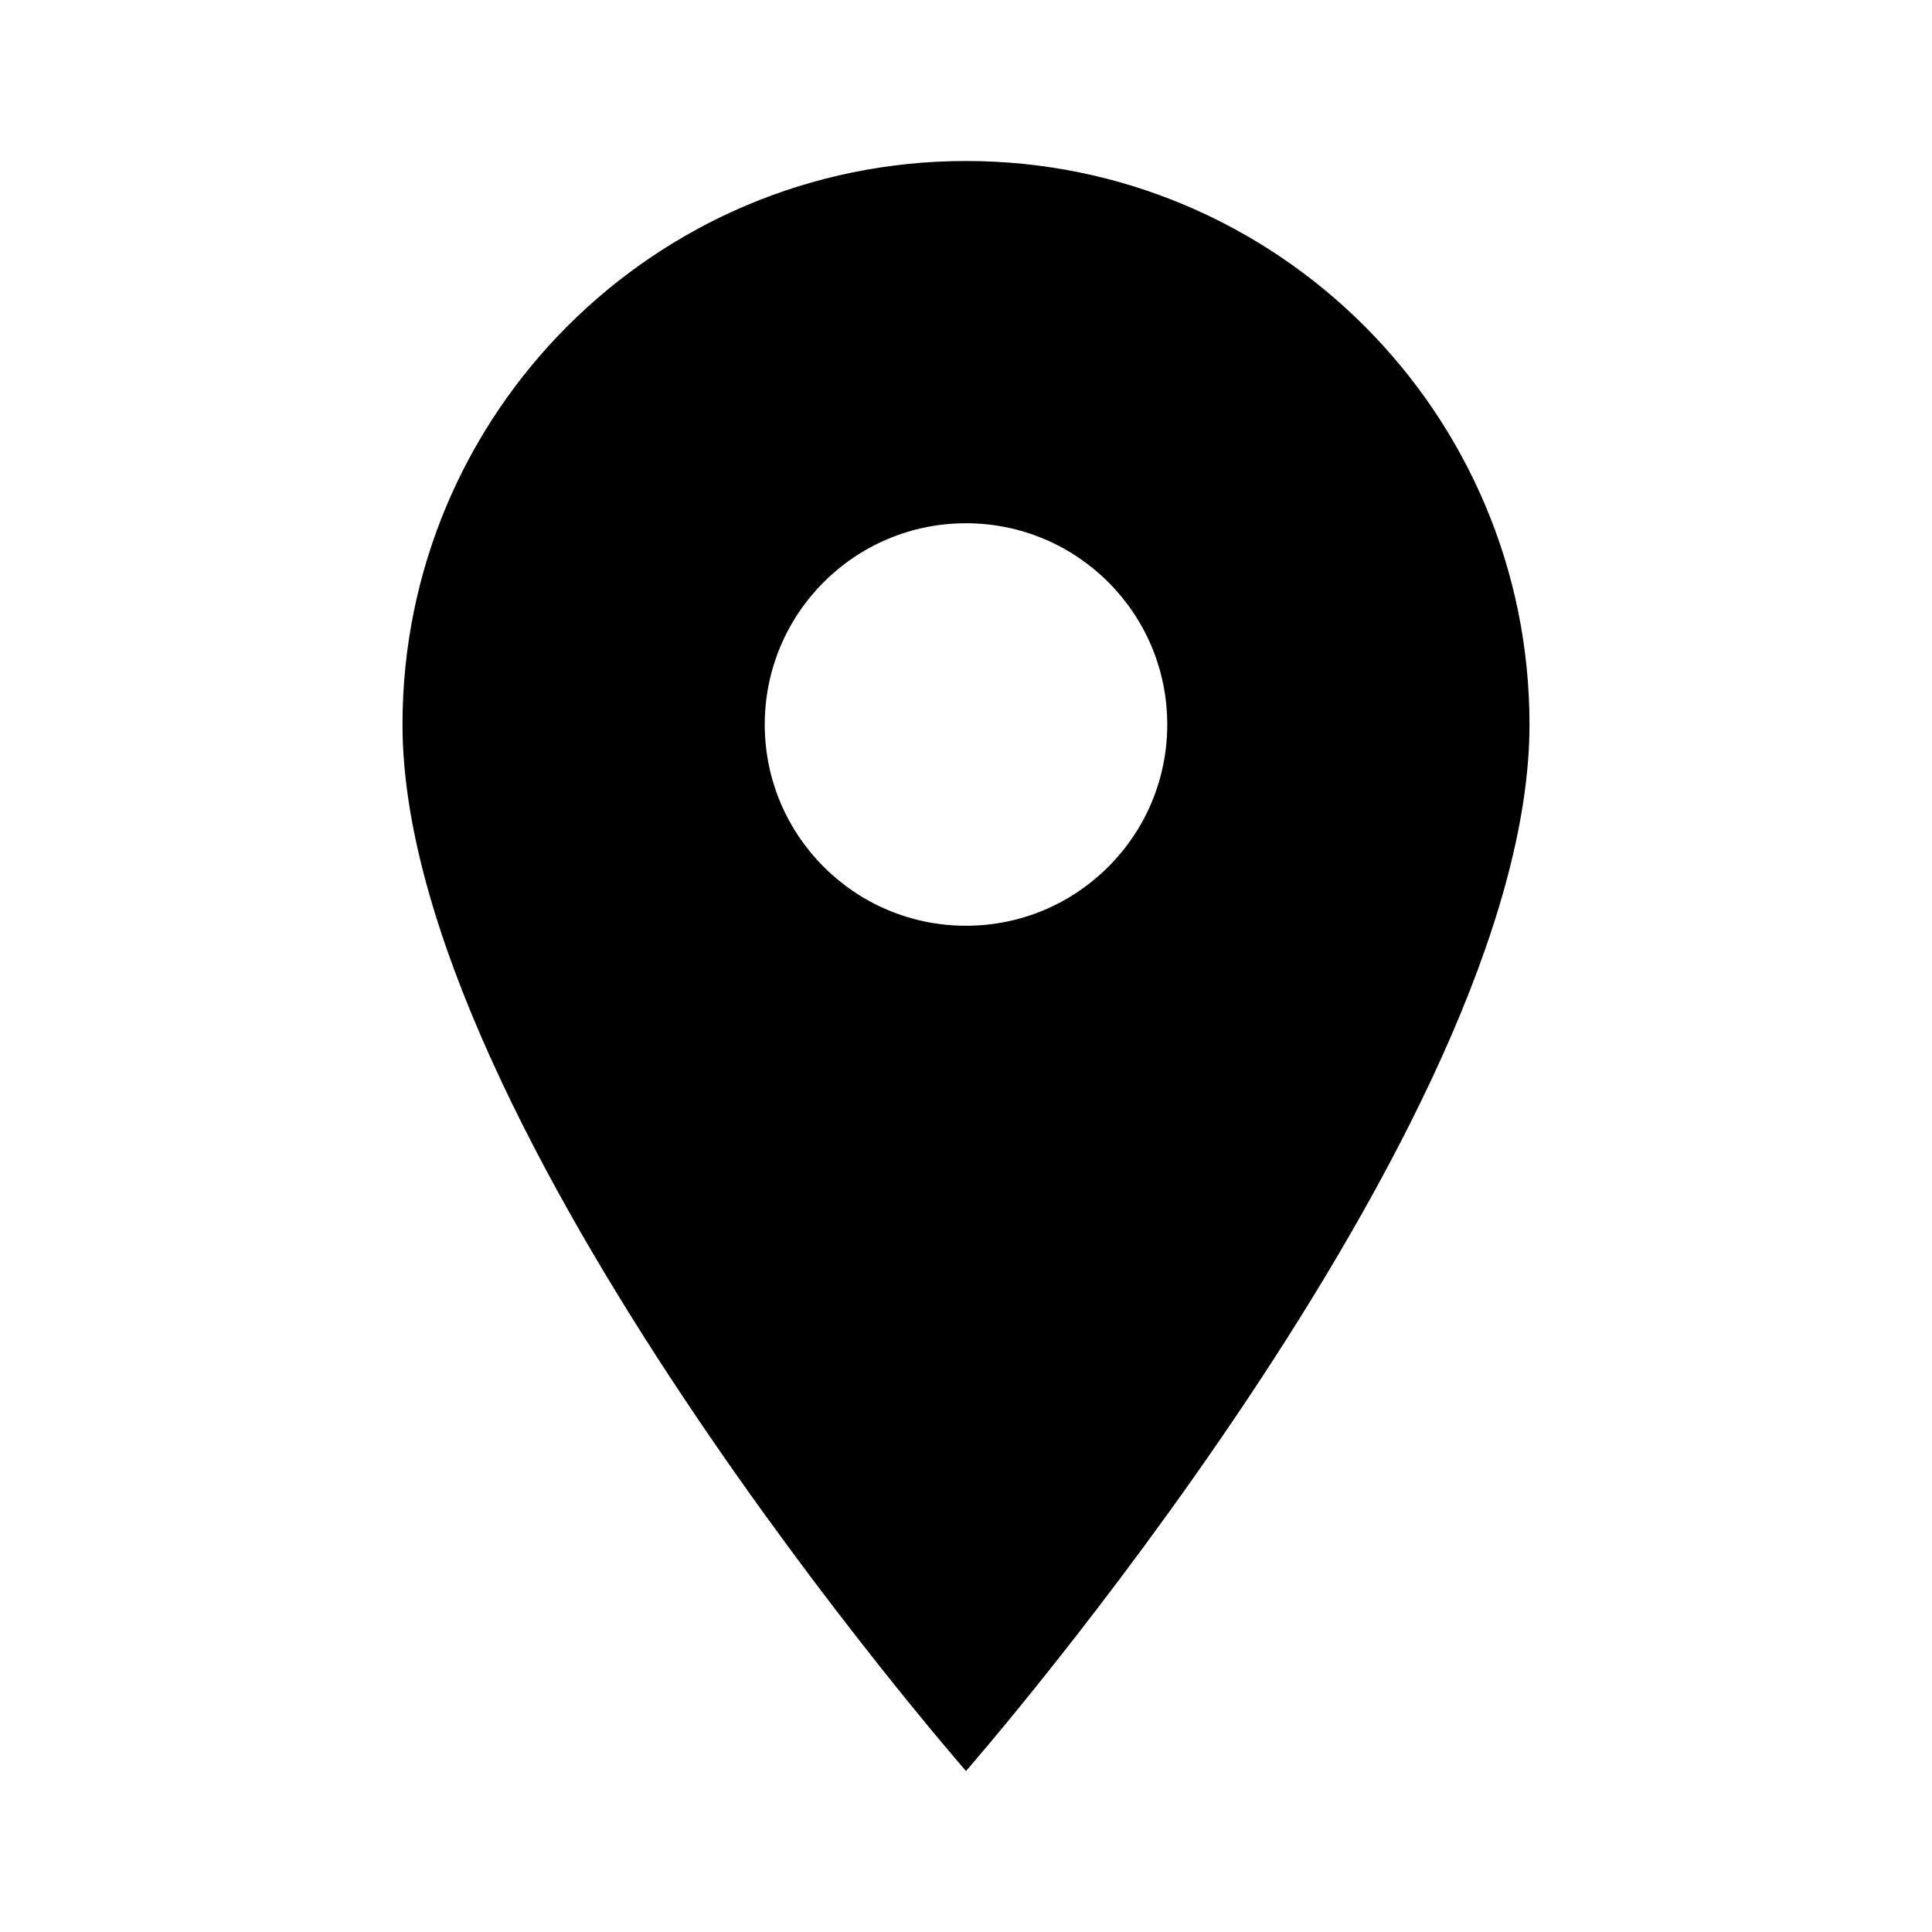
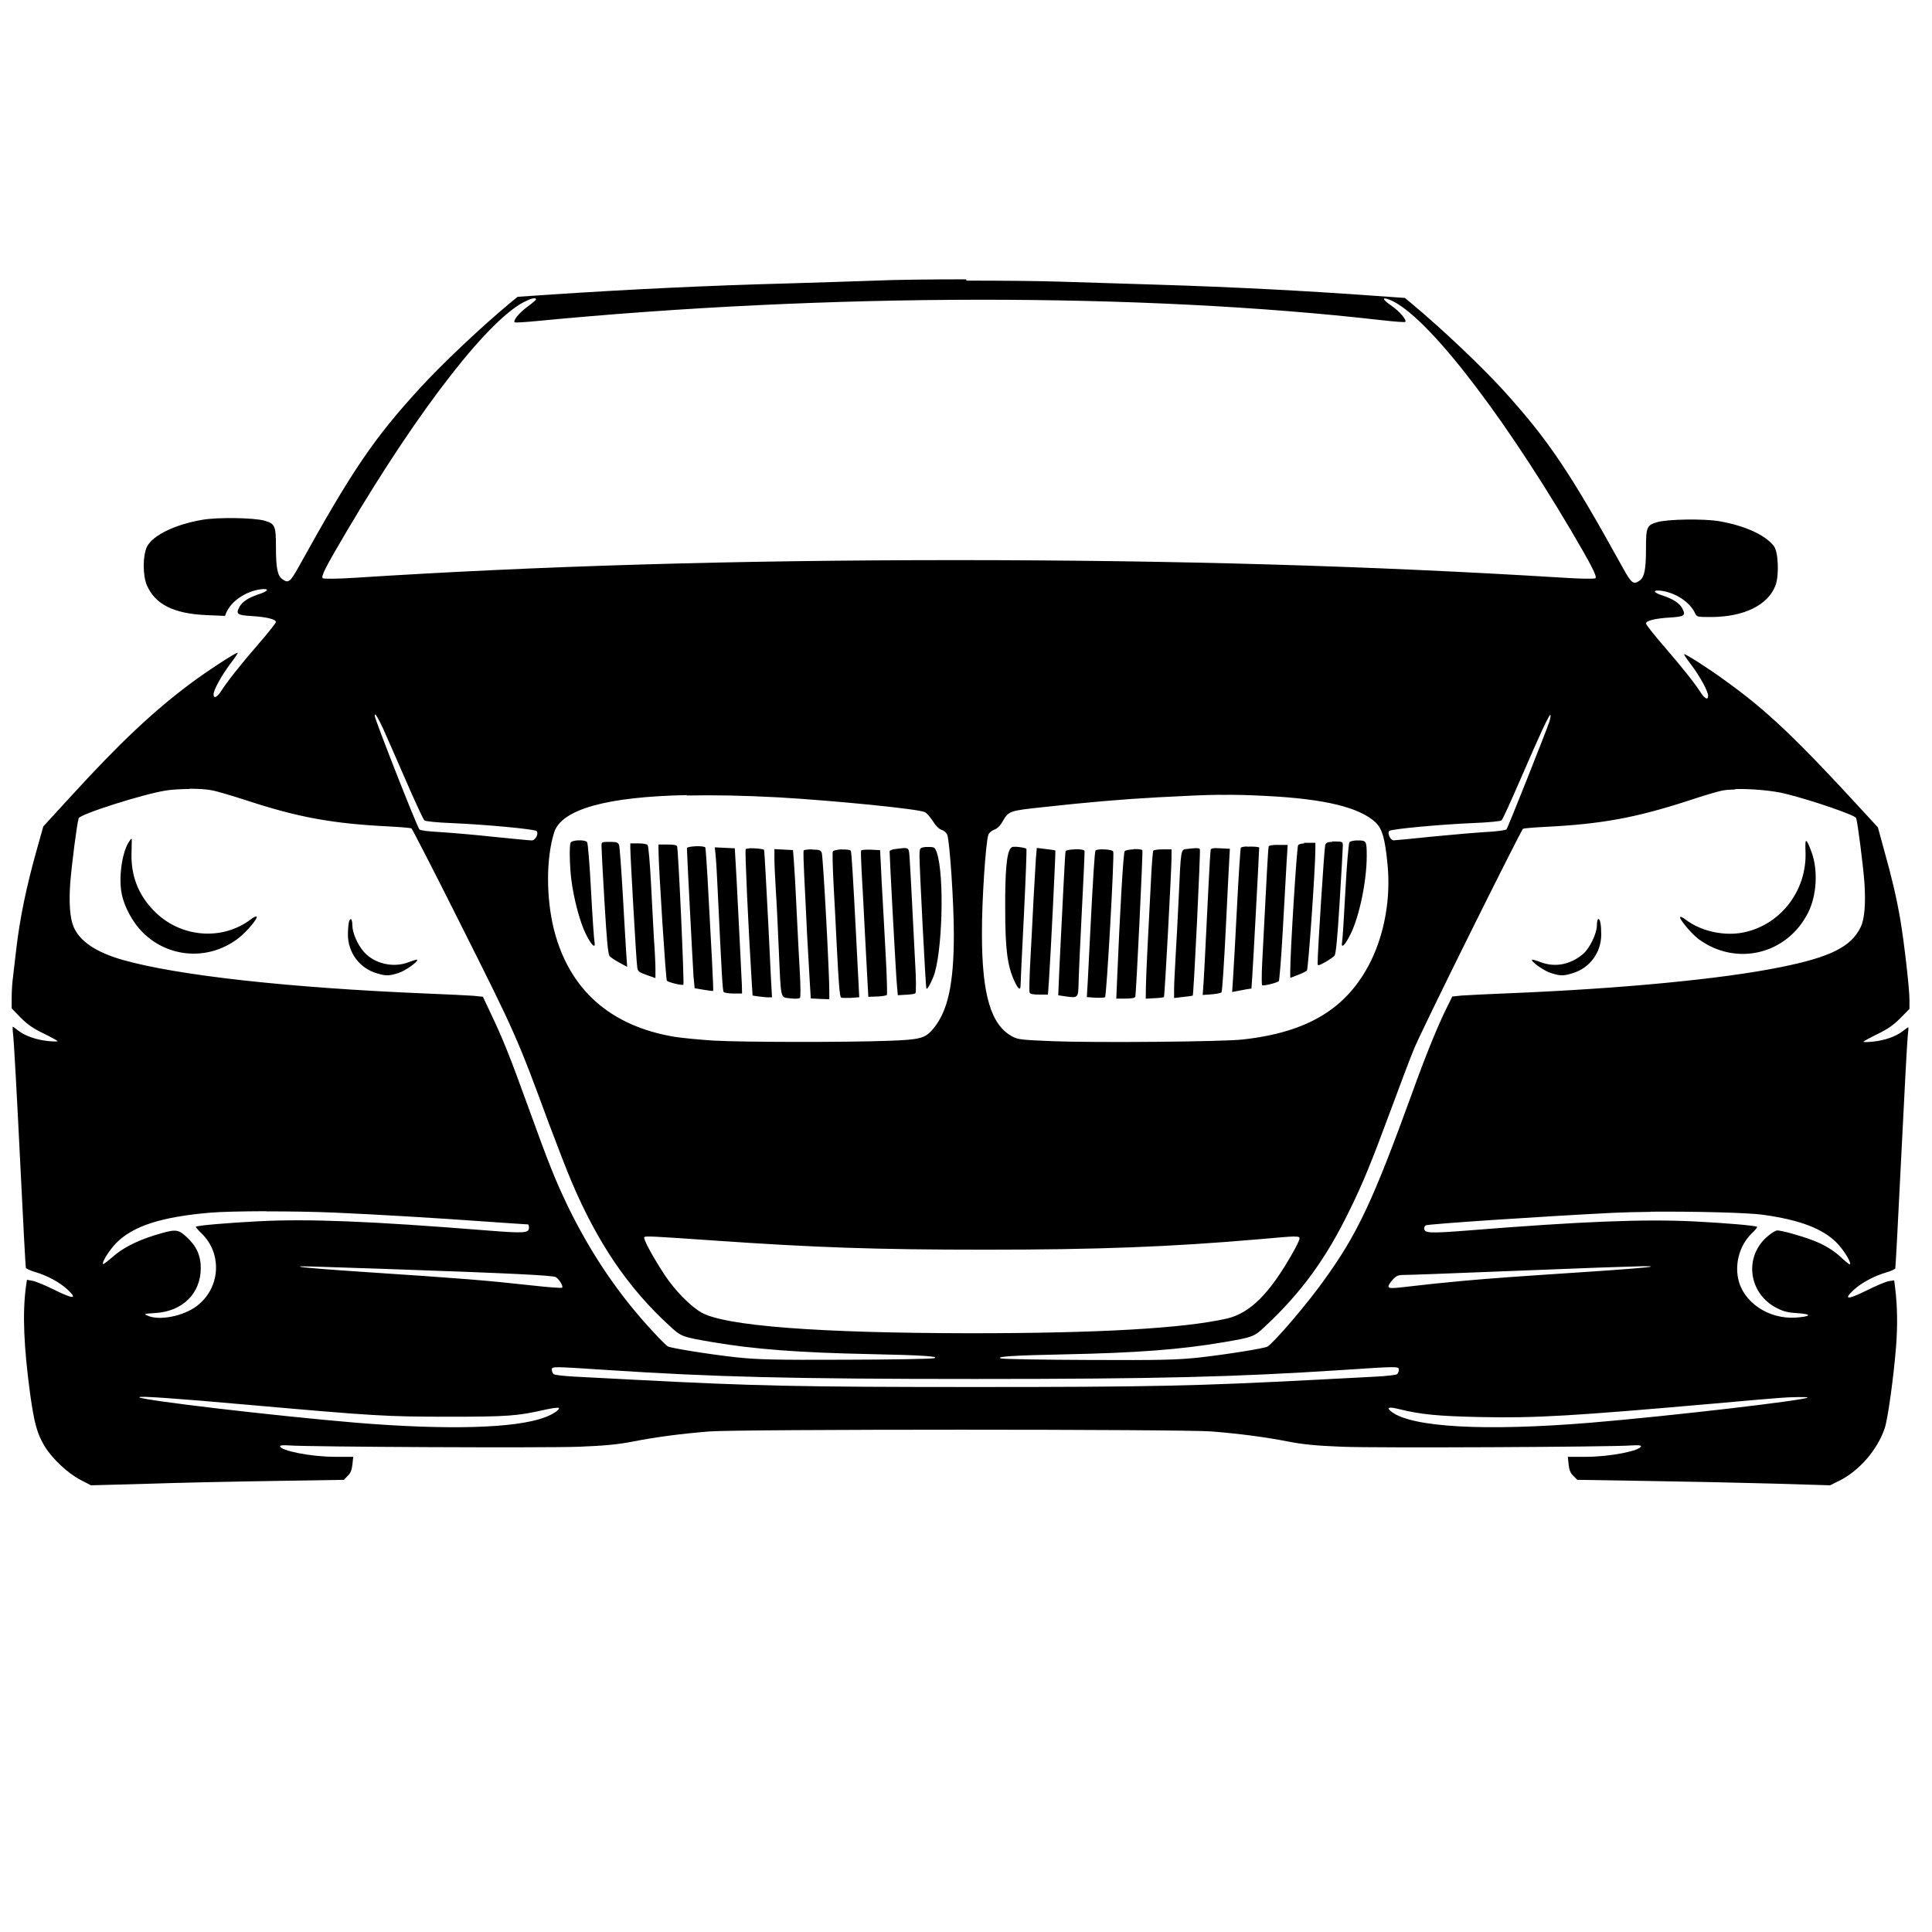
- <svg xmlns="http://www.w3.org/2000/svg" viewBox="0 0 24 24" width="24" height="24" fill="#000000">
-   <path d="M12,2C8.134,2,5,5.134,5,9c0,5,7,13,7,13s7-8,7-13C19,5.134,15.866,2,12,2z M12,11.5c-1.381,0-2.5-1.119-2.5-2.5 c0-1.381,1.119-2.5,2.5-2.5s2.5,1.119,2.5,2.5C14.5,10.381,13.381,11.5,12,11.5z" fill="#000000" />
+ <svg xmlns="http://www.w3.org/2000/svg" width="24" height="24" fill="#000000" version="1.1" viewBox="0 0 24 24">
+   <path d="m12 3.47c-.449 0-.885.005-1.13.016-.177.007-.668.022-1.09.035-.985.026-1.98.074-2.95.139l-.4.027-.105.086c-.381.319-.835.751-1.11 1.05-.569.622-.835 1.01-1.5 2.21-.11.199-.132.216-.207.162-.061-.042-.08-.139-.08-.398 0-.265-.012-.291-.139-.328-.133-.039-.586-.045-.775-.012-.344.059-.619.194-.689.336-.053.112-.053.355 0 .479.105.238.335.351.738.369l.232.01.019-.047c.064-.14.239-.257.42-.283.116-.015.106.02-.014.059-.134.044-.213.096-.246.16-.046.088-.028.102.152.113.184.011.301.039.301.074 0 .013-.093.131-.207.262-.241.278-.397.478-.469.59-.053.085-.098.104-.098.047 0-.057.104-.243.213-.387.055-.072.095-.131.086-.131-.029 0-.397.24-.602.395-.457.344-.865.728-1.47 1.39l-.342.373-.076.271c-.136.482-.216.87-.262 1.27-.011.101-.028.245-.037.318-.011.074-.018.192-.018.266v.135l.113.117c.086.086.158.135.287.197.094.046.17.088.17.094 0 .005-.055.005-.121-.002-.142-.015-.281-.063-.367-.129-.033-.026-.063-.049-.068-.049-.004 0-.002.053.006.115.007.064.045.731.082 1.49s.07 1.38.074 1.39c.004.011.054.034.111.051.153.044.31.13.404.217.133.123.077.124-.16.006-.114-.057-.239-.108-.275-.113l-.066-.012-.012.08c-.046.333-.028.755.053 1.35.05.352.084.48.178.637.094.155.291.339.445.418l.131.068.701-.019c.385-.013 1.09-.028 1.57-.035l.871-.014.047-.049c.037-.035.051-.073.059-.143l.01-.094h-.227c-.296 0-.682-.076-.682-.133 0-.011.053-.013.123-.008.241.018 3.17.032 3.59.016.324-.013.482-.028.672-.065.293-.057.592-.096.947-.125.361-.029 5.88-.029 6.24 0 .355.029.656.068.949.125.19.037.348.052.672.065.418.017 3.34.003 3.59-.016.07-.005.123-.003.123.008 0 .057-.385.133-.682.133h-.227l.01.094c.007.07.022.108.059.143l.049.049.871.014c.477.007 1.18.022 1.57.033l.699.021.111-.055c.249-.122.48-.389.568-.656.039-.114.113-.653.141-1.02.02-.261.016-.489-.012-.725l-.012-.09-.068.01c-.037.007-.159.058-.273.115-.238.118-.295.118-.162-.006.094-.086.251-.173.404-.217.057-.017.11-.04.113-.051.004-.013.037-.64.074-1.39.037-.755.073-1.42.08-1.49.007-.063.011-.115.008-.115-.005 0-.037.023-.07.049-.086.066-.223.114-.365.129-.066.007-.123.008-.123.002 0-.005.078-.048.172-.094.129-.063.199-.111.285-.197l.115-.117v-.111c0-.144-.065-.709-.113-.994-.046-.272-.106-.525-.205-.879l-.074-.271-.156-.17c-.86-.937-1.22-1.28-1.75-1.66-.191-.14-.476-.322-.5-.322-.009 0 .031.059.086.131.109.144.211.33.211.387 0 .057-.042.038-.096-.047-.072-.112-.23-.312-.471-.59-.114-.131-.205-.249-.205-.262 0-.035.115-.063.299-.074.18-.011.198-.025.152-.113-.033-.064-.112-.116-.244-.16-.122-.039-.13-.073-.014-.059.18.026.355.143.418.281.02.042.026.045.191.045.412 0 .713-.146.807-.393.046-.122.036-.413-.019-.486-.103-.138-.357-.255-.678-.311-.188-.033-.645-.027-.775.012-.127.037-.137.063-.137.328 0 .26-.019.356-.08.398-.075.053-.099.037-.209-.162-.663-1.2-.927-1.59-1.49-2.21-.28-.306-.749-.749-1.12-1.06l-.096-.08-.355-.025c-.875-.064-1.79-.111-2.7-.139-.37-.011-.904-.028-1.19-.037-.291-.01-.752-.014-1.2-.014zm-5.36.236c.013-.002.018.004.018.014 0 .007-.048.048-.105.09-.101.072-.188.179-.158.195.009.004.127-.003.264-.016 3.62-.35 7.51-.354 10.5-.012.16.018.295.029.299.021.017-.026-.074-.131-.166-.195-.105-.072-.132-.11-.06-.09.416.123 1.35 1.3 2.28 2.87.263.447.329.578.307.6-.011.009-.172.009-.424-.008-2.36-.145-4.78-.217-7.52-.217-2.77 0-5.19.073-7.46.219-.232.015-.395.015-.406.006-.024-.022.037-.142.295-.578.913-1.55 1.8-2.68 2.24-2.87.034-.016.057-.025.07-.027zm-1.98 5.17c.011-.001.039.049.096.168.042.094.171.387.285.65.114.263.218.487.232.498.015.011.16.026.342.033.409.017 1.02.074 1.05.098.031.031-.013.117-.06.117-.024 0-.239-.021-.477-.045-.238-.026-.537-.051-.666-.059-.136-.007-.243-.02-.252-.033-.033-.039-.555-1.37-.555-1.41 0-.011.002-.017.006-.018zm14.6.004c.005.006-.001.043-.012.082-.041.125-.517 1.32-.533 1.34-.011.011-.112.026-.246.033-.123.007-.425.033-.672.057-.247.026-.464.047-.484.047-.042 0-.082-.09-.055-.117.024-.024.638-.081 1.05-.098.182-.007.329-.022.344-.033.015-.011.116-.235.23-.498.26-.6.366-.829.381-.814zm-16.9.918c.102-0.0.201.006.264.018.059.009.257.068.439.127.646.212 1.07.289 1.78.324.138.007.258.018.268.023.009.005.296.562.635 1.24.648 1.29.684 1.37 1.07 2.42.098.261.226.593.287.736.32.751.697 1.31 1.21 1.78.149.138.153.141.541.207.519.088 1.07.13 1.95.148.654.013.876.029.801.051-.029.009-.523.018-1.1.019-.893.004-1.08-.002-1.35-.029-.337-.037-.825-.115-.861-.137-.013-.009-.091-.083-.17-.17-.433-.462-.783-.981-1.07-1.57-.158-.331-.235-.521-.498-1.25-.223-.615-.312-.837-.457-1.14l-.1-.213-.117-.012c-.064-.005-.337-.018-.605-.029-1.68-.07-3.07-.223-3.75-.416-.335-.096-.534-.23-.613-.412-.046-.109-.059-.3-.041-.549.018-.226.083-.734.104-.799.015-.051.816-.305 1.09-.346.076-.011.181-.017.283-.018zm19.2.004c.191-.005.459.018.615.057.331.081.872.268.883.303.02.066.085.576.102.795.018.26.003.457-.045.557-.116.245-.372.375-.994.5-.722.147-1.97.267-3.36.324-.269.011-.541.024-.605.029l-.115.012-.062.125c-.114.226-.277.627-.439 1.08-.484 1.33-.672 1.74-1.1 2.33-.208.291-.611.761-.695.814-.037.022-.524.1-.861.137-.269.028-.461.033-1.35.029-.573-.002-1.06-.01-1.1-.019-.075-.022.147-.038.801-.051.886-.018 1.43-.06 1.95-.148.388-.066.392-.069.537-.205.446-.418.752-.839 1.04-1.43.169-.344.271-.593.518-1.26.099-.269.224-.6.279-.736.092-.236 1.33-2.72 1.36-2.75.009-.005.131-.016.27-.023.709-.035 1.13-.114 1.78-.324.182-.061.374-.118.424-.127.04-.008.095-.012.158-.014zm-6.4.072c.196-.003.363.003.578.014.722.037 1.15.142 1.35.328.083.081.117.199.148.518.042.414-.034.855-.209 1.21-.291.582-.776.879-1.59.969-.247.028-1.83.042-2.36.021-.376-.015-.432-.021-.496-.055-.271-.142-.383-.517-.383-1.28-.002-.409.047-1.14.08-1.23.009-.024.041-.051.072-.062.035-.011.074-.048.102-.098.081-.138.078-.136.52-.184.517-.057.973-.097 1.42-.121.34-.018.567-.029.764-.031zm-6.63.008c.332-.007.713-3.78e-5 1.14.023.705.041 1.75.145 1.82.184.024.013.066.062.098.111.035.057.074.097.109.109.031.009.061.037.07.06.031.085.082.841.082 1.24 0 .613-.074.953-.256 1.17-.099.12-.162.136-.551.15-.536.02-1.81.018-2.17-.002-.175-.011-.394-.032-.49-.047-.801-.133-1.31-.586-1.5-1.33-.099-.396-.099-.888.002-1.21.092-.287.653-.443 1.65-.463zm-6.9.539c-.004 0-.017.019-.031.041-.085.134-.128.448-.086.646.033.162.138.353.258.473.32.32.815.355 1.18.082.107-.079.257-.257.236-.277-.006-.007-.039.009-.072.035-.359.271-.877.226-1.2-.104-.201-.203-.292-.447-.281-.734.002-.09.004-.162.002-.162zm5.54.019c-.04.003-.076.013-.082.029-.017.044-.012.276.008.449.029.239.108.538.182.686.07.142.124.19.107.096-.006-.029-.026-.316-.043-.635-.017-.319-.038-.591-.049-.604-.015-.019-.072-.025-.123-.021zm9.68 0c-.041.002-.078.012-.086.021-.011.013-.034.285-.051.604-.017.319-.035.605-.041.635-.017.094.035.046.105-.096.11-.221.201-.66.201-.973 0-.182-.004-.191-.109-.191-.006 0-.014-0-.019 0zm5.59.004c-.012-.003-.015.036-.012.117.028.512-.327.955-.814 1.03-.232.033-.495-.032-.67-.164-.033-.026-.067-.043-.072-.037-.02.018.138.209.23.277.468.342 1.1.189 1.36-.332.107-.212.124-.529.041-.752-.032-.087-.052-.132-.065-.135zm-14.9.014c-.066.001-.068.009-.068.051 0 .029.015.34.037.695.029.49.044.652.065.674.015.017.071.054.123.082l.094.051-.012-.174c-.006-.096-.026-.425-.043-.734-.018-.309-.038-.58-.045-.604-.013-.035-.031-.041-.119-.041-.012 0-.022-0-.031 0zm9.01 0c-.063.002-.077.01-.088.041-.011.033-.096 1.35-.094 1.47 0 .029.009.03.092-.016.05-.028.102-.064.117-.08.018-.022.035-.191.065-.674.022-.355.039-.666.039-.695 0-.048-.004-.051-.102-.051-.011 0-.02-0-.029 0zm-8.72.019v.059c0 .096.073 1.38.084 1.46.007.072.012.077.117.115l.111.039v-.115c0-.063-.008-.234-.019-.381-.009-.147-.024-.462-.037-.699-.013-.238-.03-.444-.041-.457-.009-.013-.058-.021-.115-.021h-.1zm8.37 0c-.038.003-.067.012-.074.021-.017.02-.1 1.36-.098 1.57v.08l.096-.037c.052-.02.102-.045.111-.055.017-.017.104-1.26.105-1.5v-.086h-.1c-.014 0-.028-.001-.041 0zm-8.02.018v.068c.002.223.091 1.61.104 1.62.024.022.192.062.205.049.013-.013-.062-1.67-.078-1.72-.006-.015-.047-.021-.121-.021h-.109zm7.7 0c-.074 0-.116.007-.121.021-.005.02-.023.322-.08 1.45-.007.145-.007.27 0 .273.017.011.185-.03.207-.051.007-.007.03-.288.049-.627.018-.337.04-.715.047-.84l.014-.225h-.115zm-7.24.018c-.055.002-.107.011-.107.023 0 .059.073 1.46.082 1.59l.014.15.111.019c.061.011.115.017.119.014.006-.005-.022-.554-.07-1.41-.011-.197-.024-.364-.027-.371-.008-.013-.066-.018-.121-.016zm6.85.002c-.04.002-.072.008-.076.016-.005.007-.027.334-.047.723-.02.388-.042.787-.049.887l-.012.182.053-.01c.028-.005.084-.016.121-.023l.066-.01.01-.15c.009-.122.086-1.55.086-1.6 0-.011-.086-.016-.152-.012zm-2.9.004c-.017.002-.028.008-.035.018-.05.059-.07.284-.068.75 0 .508.027.715.117.906.044.096.074.115.074.047 0-.022.017-.41.041-.863.022-.453.037-.828.031-.834-.005-.005-.048-.016-.092-.021-.029-.004-.052-.004-.068-.002zm-1.08.002c-.018.001-.034.003-.045.006-.037.007-.043.021-.043.104 0 .149.077 1.64.086 1.65.011.011.045-.045.086-.145.112-.278.141-1.25.045-1.54-.02-.061-.03-.072-.078-.074-.015-9e-4-.033-.001-.051 0zm1.37.008-.012.137c-.005.074-.018.299-.029.502-.009.203-.028.54-.039.75-.011.212-.017.395-.01.41.007.02.04.027.121.027h.107l.012-.17c.022-.317.086-1.62.08-1.62-.004-.004-.057-.01-.119-.018l-.111-.014zm-4 .002.01.098c.006.053.018.262.027.465.05 1.04.059 1.22.074 1.23.009.009.066.018.123.018h.104l-.002-.1c-.006-.127-.037-.765-.065-1.3l-.023-.404-.125-.006-.123-.006zm2.36.004c-.025-.001-.063.006-.119.012-.039.004-.07.018-.07.029 0 .079.079 1.54.09 1.65l.012.137.102-.006c.055-.002.108-.01.117-.019.009-.009.009-.175-.004-.381-.011-.201-.028-.544-.039-.762-.011-.217-.024-.456-.029-.529-.008-.101-.004-.13-.059-.131zm3.87 0c-.044.001-.066.007-.07.019-.004.013-.016.211-.027.439-.044.899-.057 1.15-.065 1.26l-.008.107.109-.008c.061-.004.116-.016.125-.025.009-.009.033-.381.055-.826.022-.446.041-.844.045-.885l.004-.072-.117-.006c-.02-.001-.036-.002-.051-.002zm-.27.002c-.025.001-.058.005-.1.01-.072.009-.07-.009-.098.611-.011.249-.03.582-.039.738-.009.157-.018.334-.018.393v.109l.115-.014c.055-.005.105-.012.117-.016.011-.011.099-1.8.088-1.82-.006-.01-.025-.013-.066-.012zm-5.54.004c-.02.001-.034.003-.037.008-.011.017.032.955.074 1.63l.012.188.065.01c.039.005.094.012.123.012h.053l-.014-.254c-.006-.138-.02-.41-.029-.602-.011-.193-.026-.491-.035-.66-.009-.169-.018-.313-.021-.316-.015-.014-.129-.023-.189-.019zm.32.008v.117c0 .064.008.244.018.4.011.157.026.492.037.746.028.624.017.573.141.59.059.007.11.005.121-.006.009-.009.009-.137-.002-.328-.011-.171-.026-.509-.039-.752-.011-.243-.026-.513-.033-.6l-.012-.156-.23-.012zm.471.002c-.055 0-.104.006-.107.014-.006.009-.002.147.006.309.009.162.024.485.035.719.013.232.028.51.035.617l.012.193.115.006.115.004v-.088c.002-.217-.077-1.69-.094-1.73-.013-.035-.031-.041-.117-.041zm.363 0c-.052.003-.104.013-.109.027-.005.015-.001.198.01.41.011.21.03.547.039.75.024.475.036.643.055.654.007.005.064.006.121.004l.104-.008-.01-.195c-.005-.109-.02-.362-.029-.564-.037-.716-.057-1.05-.066-1.06-.008-.014-.061-.018-.113-.016zm2.9 0c-.056.001-.113.01-.117.023-.004.013-.015.218-.027.455-.011.238-.028.571-.037.738s-.018.37-.021.451l-.006.146.109.016c.131.018.139.01.143-.145 0-.061.017-.457.039-.879.022-.423.039-.776.035-.787-.005-.014-.061-.021-.117-.019zm.328 0c-.037.001-.068.006-.074.016-.009.017-.03.325-.066 1.04-.009.203-.024.462-.029.576l-.012.203.105.008c.057.002.112-0.0.121-.006.02-.011.118-1.77.102-1.81-.007-.018-.085-.029-.146-.027zm.4 0c-.051.002-.102.011-.111.023-.017.022-.059.759-.092 1.55l-.012.281h.113c.074 0 .118-.007.123-.023.011-.035.097-1.81.088-1.82-.006-.011-.058-.016-.109-.014zm.363 0c-.061 0-.114.008-.119.016-.005.009-.02.18-.029.383-.041.771-.059 1.15-.062 1.3l-.002.156.107-.006c.061-.002.114-.01.119-.014.009-.009.092-1.54.094-1.73v-.105h-.107zm-3.67.004c-.042 0-.074.004-.078.01-.004.007-.001.121.006.254.009.131.024.443.037.691.013.249.028.546.035.662l.012.211.109-.004c.061-.002.114-.012.121-.019.005-.007.001-.225-.014-.482-.013-.258-.036-.661-.049-.893l-.021-.424-.113-.006c-.016-.001-.031-0-.045 0zm9.08.861c-.009 0-.018.038-.018.08 0 .101-.091.287-.172.355-.157.133-.349.17-.531.1-.052-.02-.098-.033-.102-.029-.02.02.153.142.236.166.12.037.151.037.266.002.214-.063.357-.258.357-.479 0-.125-.013-.195-.037-.195zm-15.5.002c-.007.002-.015.013-.021.039-.006.024-.012.092-.012.154 0 .221.144.416.357.479.114.035.148.035.268-.002.083-.024.255-.146.234-.166l-.002-.002c-.012.001-.055.015-.104.033-.19.074-.426.018-.555-.129-.079-.09-.143-.238-.143-.33 0-.052-.011-.079-.023-.076zm-1.05 3.63c.297-0.0.622.005.863.016.539.024 1.23.065 1.87.111.278.02.512.035.521.035.007 0 .012.017.012.037 0 .072-.047.076-.537.037-1.43-.114-2.2-.145-2.82-.113-.387.02-.763.052-.781.068-.004.004.028.042.072.084.261.254.232.681-.062.902-.166.125-.462.184-.609.119-.052-.022-.048-.024.094-.033.341-.02.566-.244.566-.559 0-.16-.057-.28-.186-.395-.103-.09-.129-.091-.395-.01-.226.072-.396.161-.518.27-.059.052-.112.091-.115.086-.02-.018.079-.175.164-.262.21-.212.561-.325 1.17-.377.129-.011.398-.017.695-.018zm17.2.004c.538-.004 1.21.011 1.4.039.453.063.735.171.908.344.09.09.188.251.168.271-.005.005-.044-.026-.088-.066-.101-.099-.228-.179-.379-.234-.149-.057-.382-.121-.436-.121-.022 0-.081.038-.133.084-.287.258-.219.712.137.885.075.039.14.053.25.059.184.011.166.042-.029.055-.337.02-.65-.192-.711-.484-.042-.199.024-.421.166-.559.044-.042.074-.08.07-.084-.018-.017-.393-.048-.779-.068-.624-.031-1.4-.001-2.82.113-.473.037-.537.033-.537-.027 0-.013.008-.03.018-.037.029-.017 1.45-.112 2.33-.156.126-.006.29-.01.469-.012zm-4.43.309c.066-.001.068.008.068.025 0 .017-.038.097-.086.18-.285.504-.529.748-.818.814-.538.122-1.59.182-3.18.182-1.89-.002-3.06-.09-3.35-.26-.134-.077-.328-.275-.453-.465-.149-.228-.27-.45-.252-.469.015-.015.087-.012.877.043 1.24.086 1.99.113 3.36.113 1.4 0 2.3-.035 3.39-.129.252-.022.381-.034.447-.035zm4.35.369c.05-.002.088 0.0.084.004-.007.009-.333.035-.801.066-.921.061-1.16.078-1.53.111-.223.02-.506.05-.629.065-.272.033-.301.031-.301.002 0-.013.023-.049.053-.082.052-.053.065-.059.17-.059.061 0 .516-.017 1.01-.037.492-.02 1.11-.043 1.37-.053.263-.007.519-.018.568-.018zm-16.7.004c-.007-.007.099-.004 1.06.029 1.59.055 2.08.08 2.12.102.042.026.095.114.078.131-.006.007-.172-.005-.367-.027-.6-.066-.865-.087-2.09-.168-.464-.031-.791-.057-.799-.066zm3.21 1.25c.091.001.268.012.613.035 1.31.086 2.28.111 4.56.111 2.28 0 3.24-.025 4.56-.111.69-.046.709-.046.709-.006 0 .02-.01.047-.021.057-.013.011-.131.024-.264.031-.131.007-.468.024-.746.039-1.48.077-2.05.09-4.23.09-2.19 0-2.75-.013-4.23-.09-.278-.015-.614-.032-.746-.039-.131-.007-.251-.02-.262-.031-.013-.009-.023-.036-.023-.057 0-.02.005-.03.096-.029zm15.4.371c.071-.001.124.001.119.006-.037.035-1.71.23-2.69.312-1.32.109-2.23.058-2.48-.137-.068-.053-.033-.064.098-.031.265.066.484.087.998.098.7.015 1.15-.013 2.92-.168.4-.037.765-.067.811-.07.068-.006.157-.009.229-.01zm-20.6.002c-.017-.018.419.011 1.37.096 1.56.138 1.69.145 2.46.146.736 0 .864-.009 1.2-.086.09-.02.168-.031.176-.023.018.018-.069.079-.174.117-.359.136-1.21.16-2.35.066-1.01-.085-2.65-.278-2.69-.316z" fill="#000" />
</svg>
